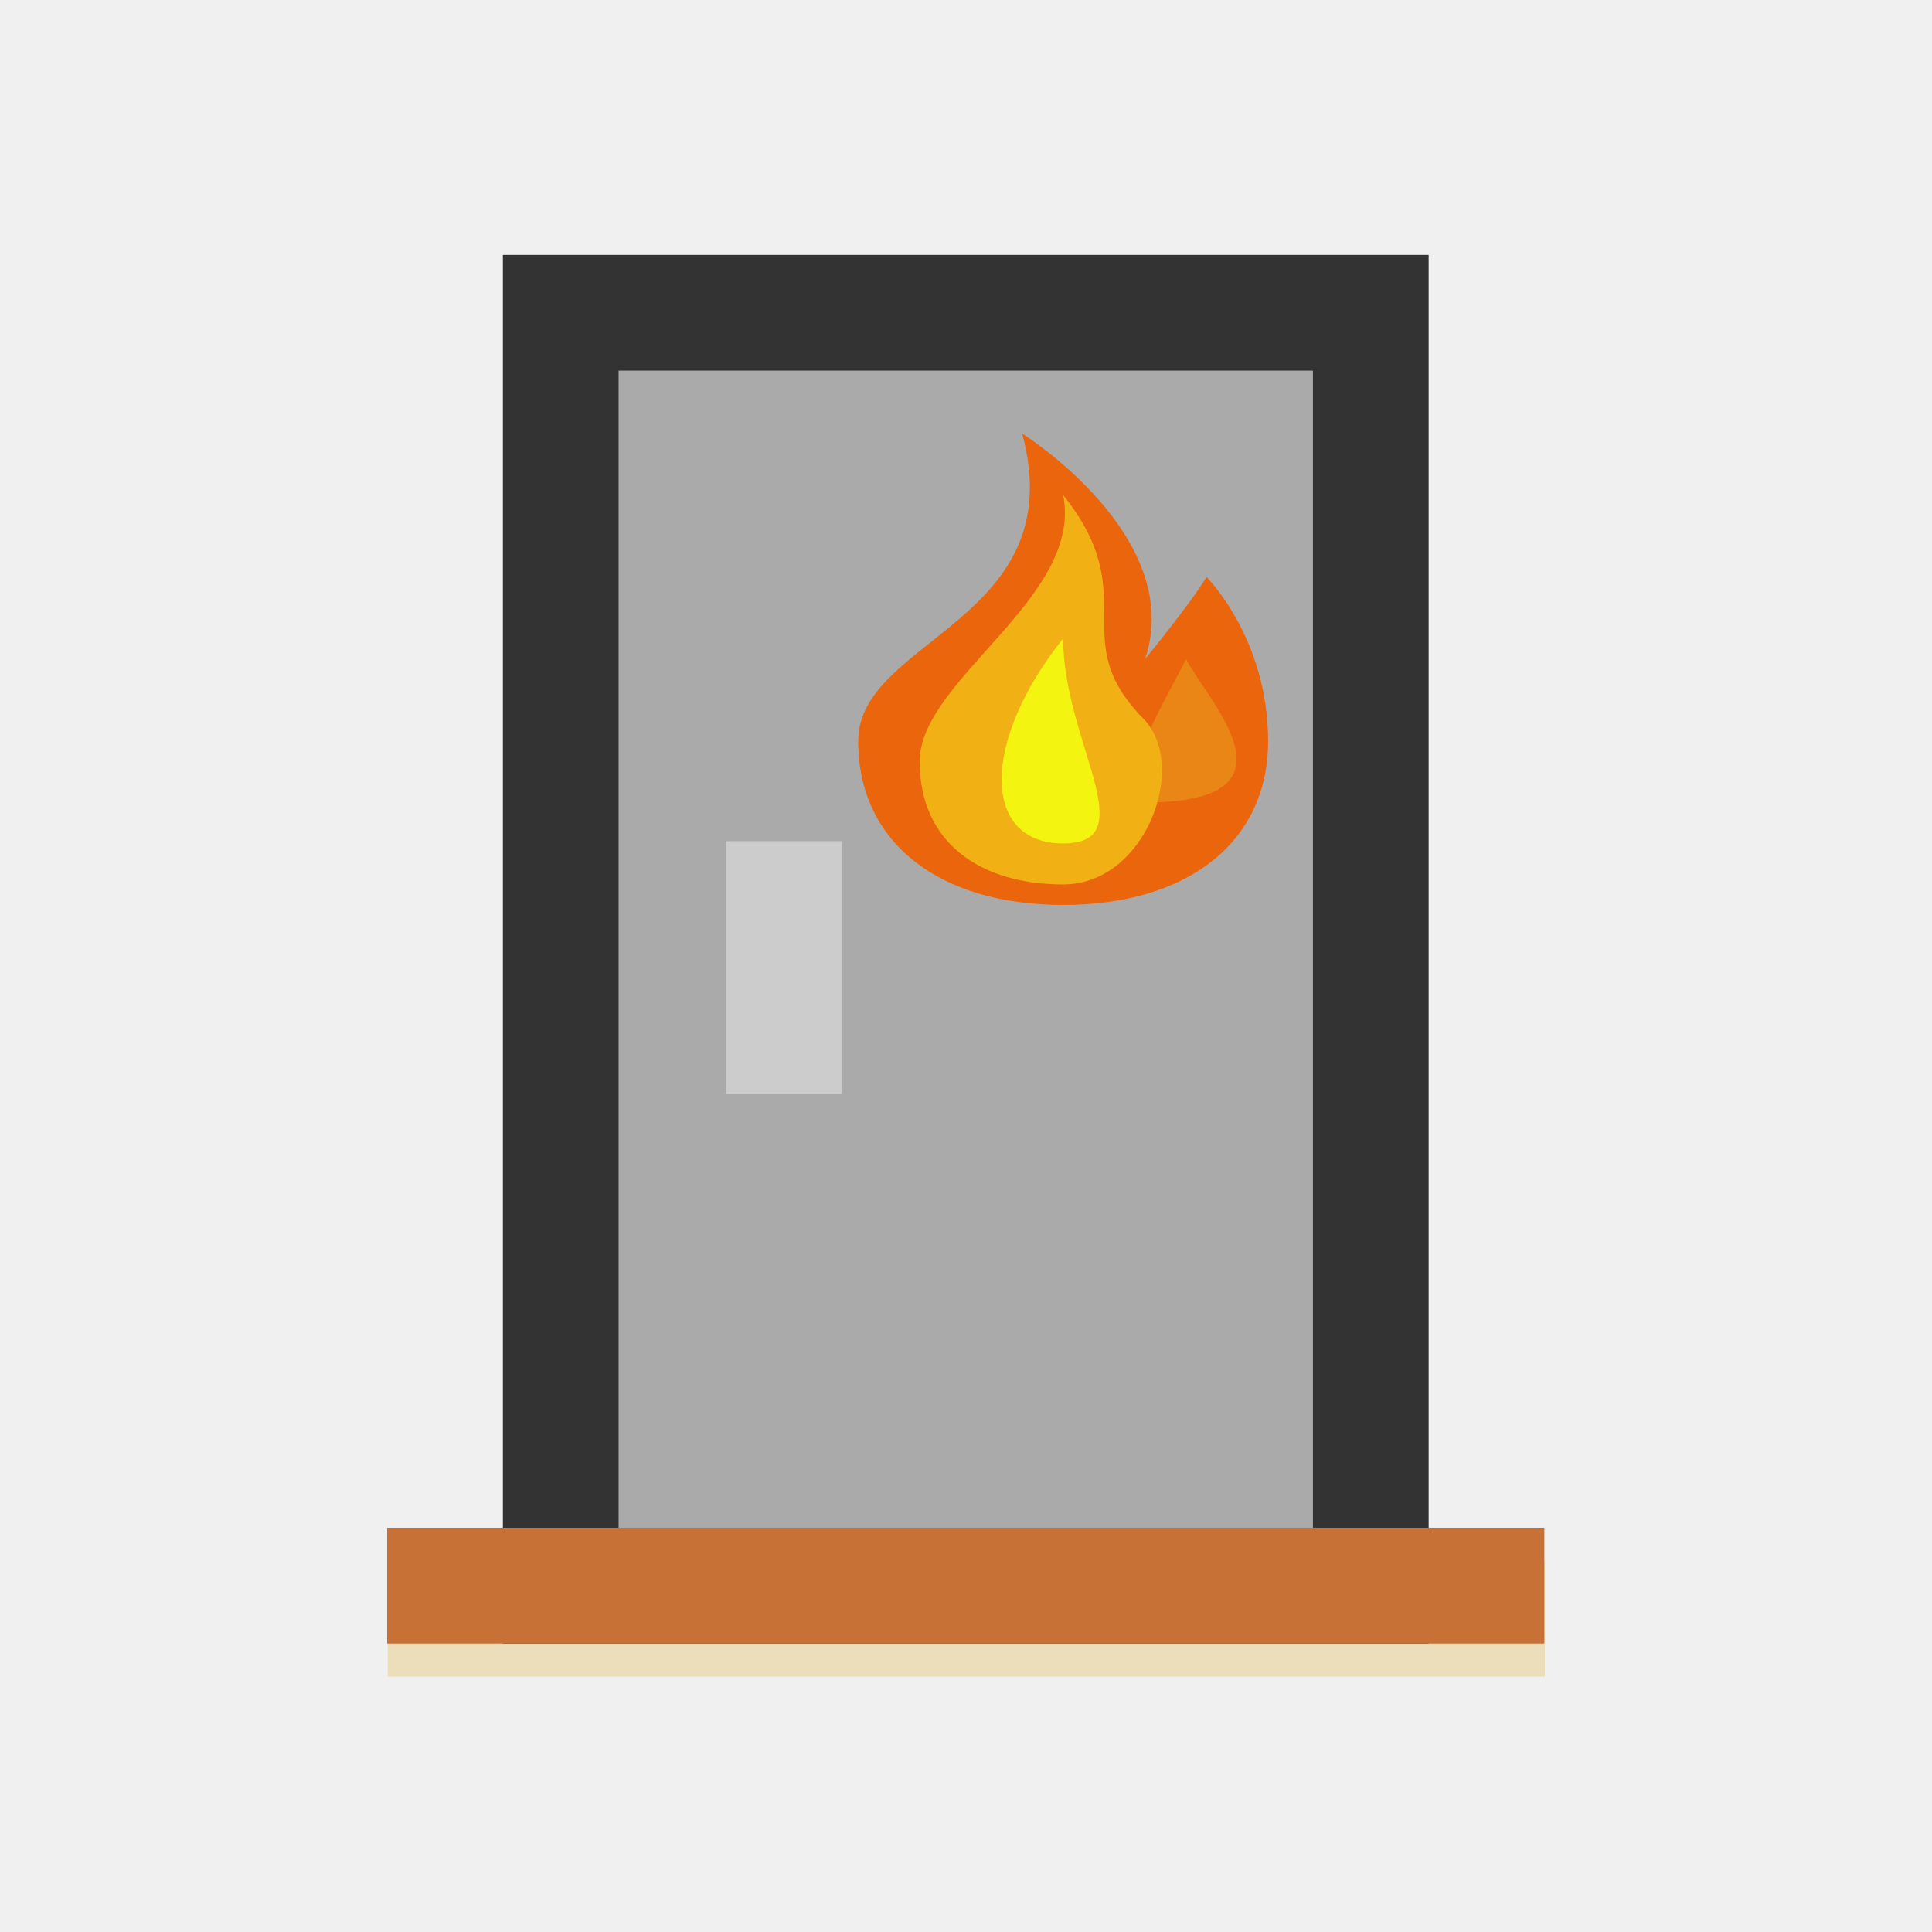
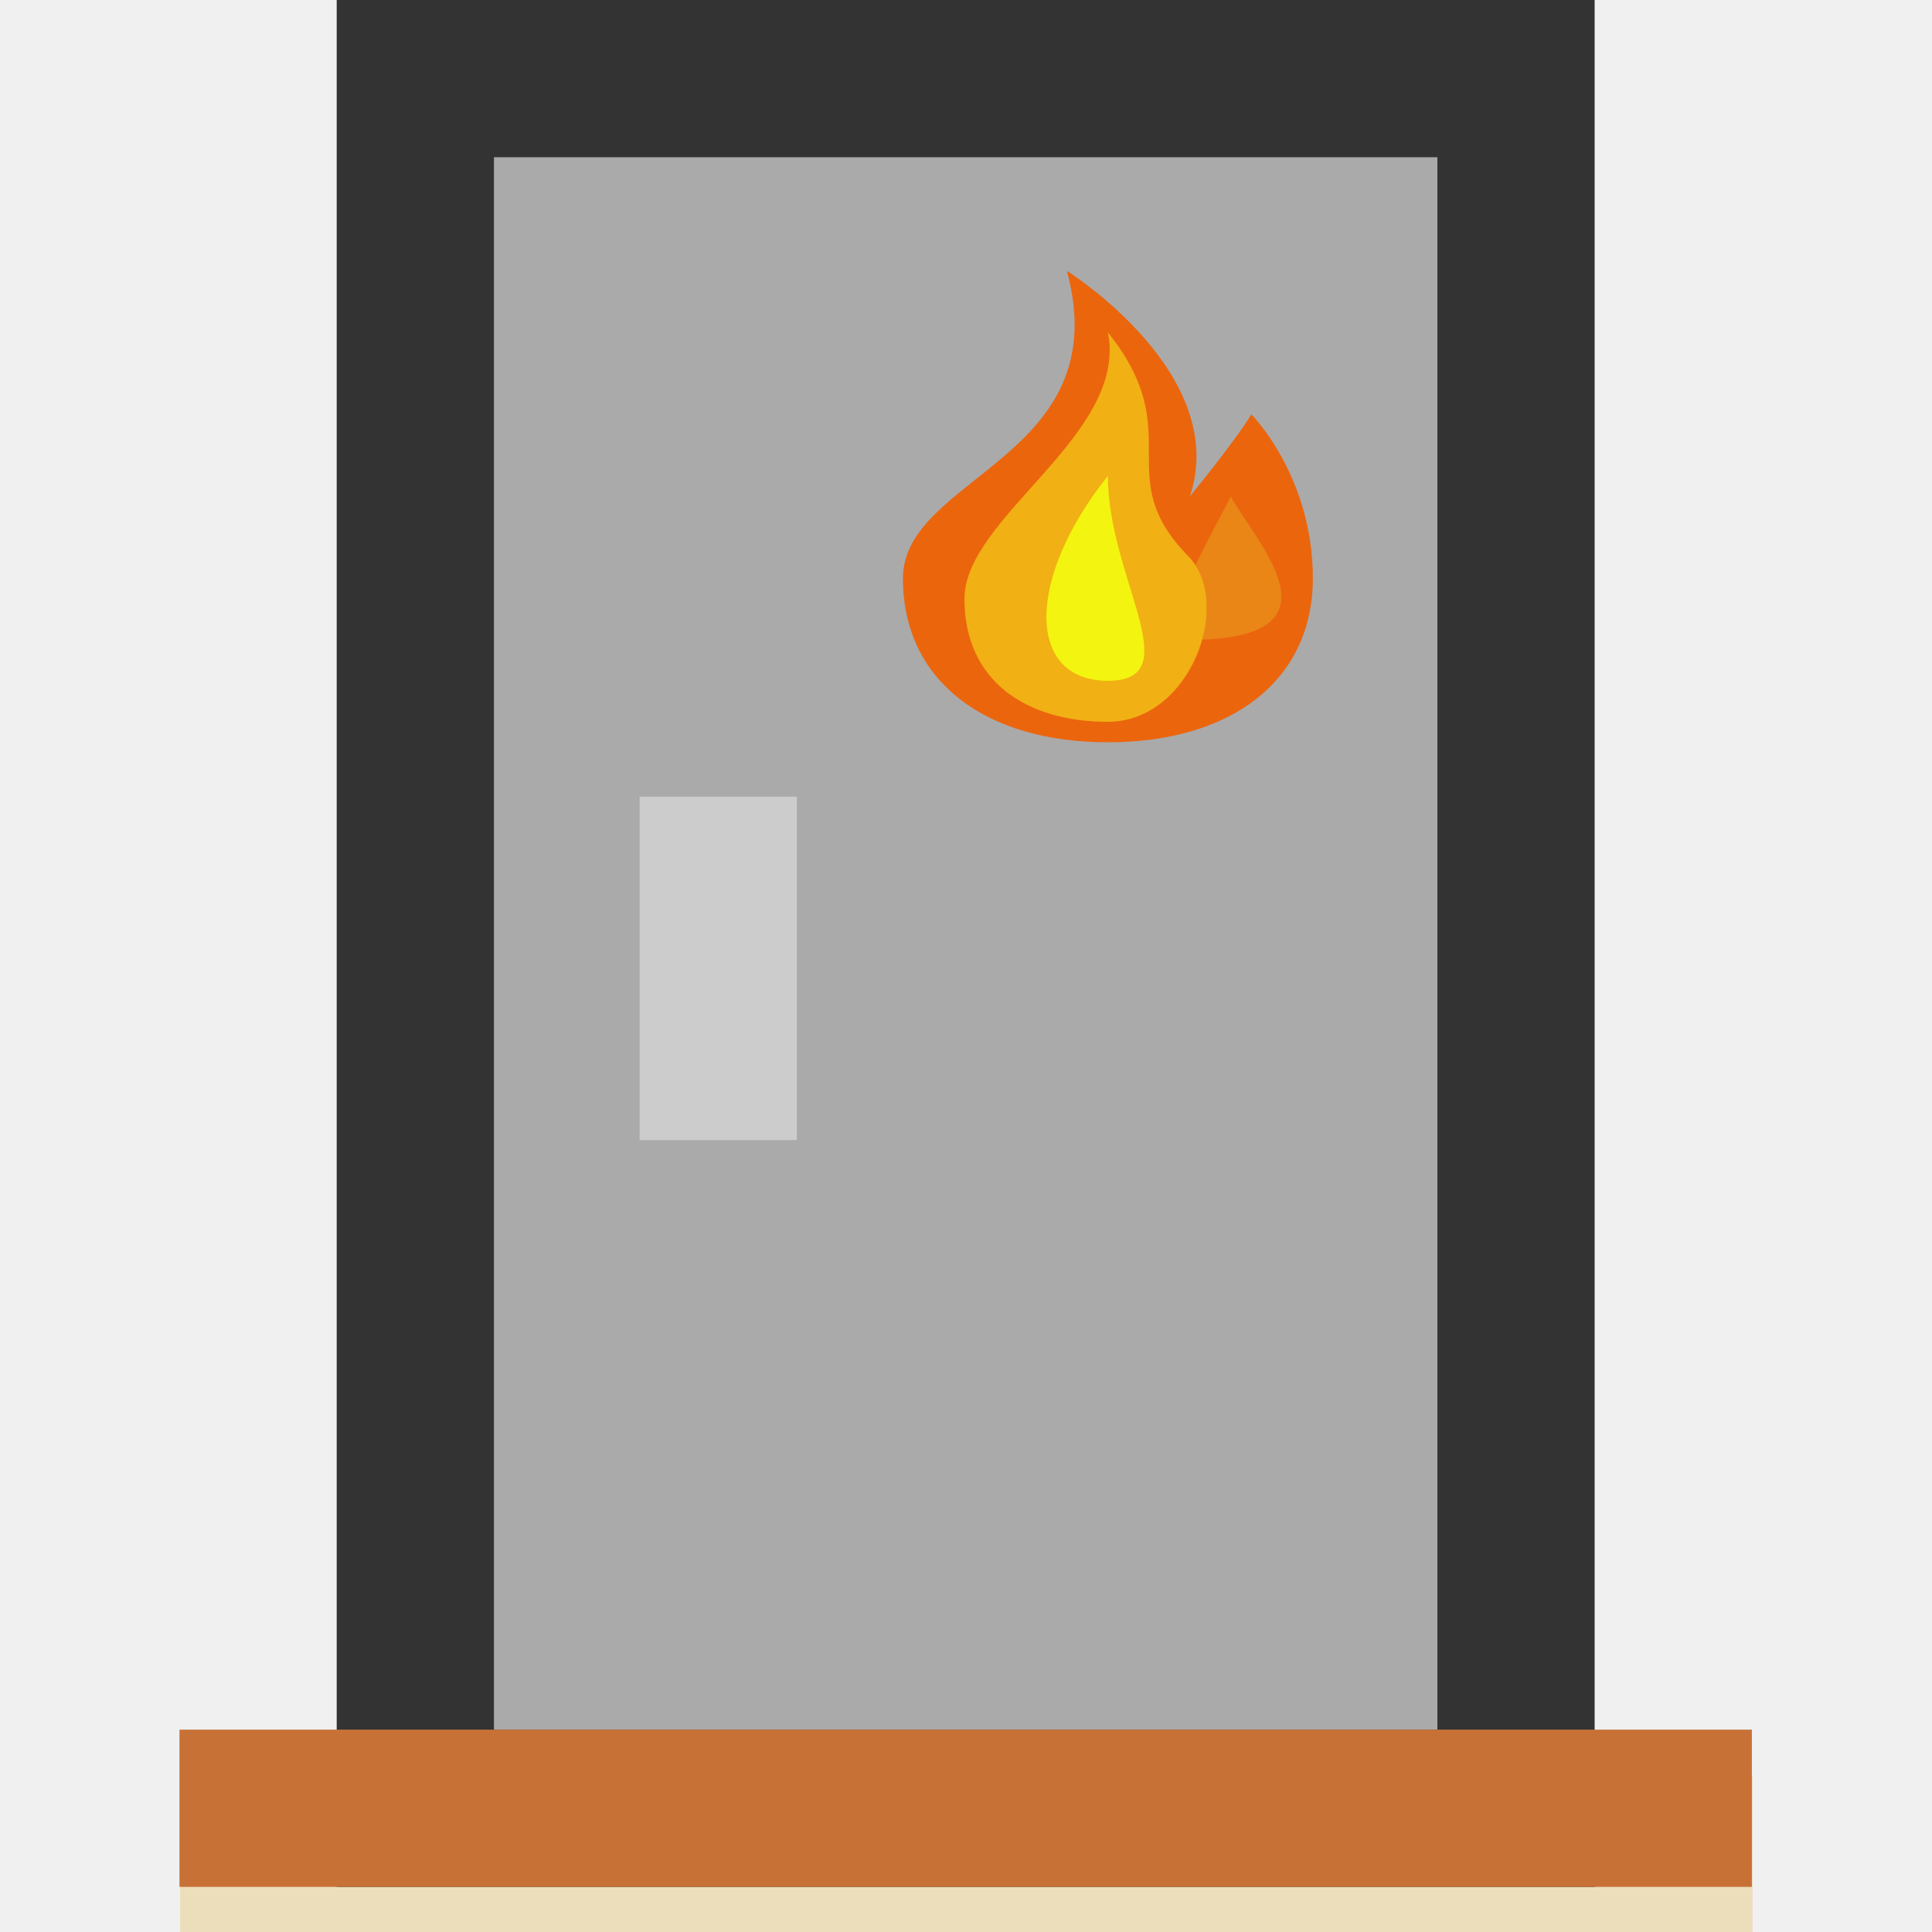
- <svg xmlns="http://www.w3.org/2000/svg" version="1.1" viewBox="0 0 128 128" xml:space="preserve">
-   <path d="m128 64c0 35.346-28.654 64-64 64s-64-28.654-64-64 28.654-64 64-64 64 28.654 64 64" display="none" fill="#fd5" stroke-width=".2" />
-   <g transform="matrix(1.2778,0,0,1.2778,-16.055,-17.869)">
-     <g transform="matrix(6,0,0,6,16,-6215.2)">
-       <path transform="matrix(.13043 0 0 .13043 -.57497 1038)" d="m25.706 108.77h76.664" fill="none" stroke="#c87137" stroke-width="7.667" style="mix-blend-mode:color-burn" />
-       <rect x="4.273" y="1040.9" width="7" height="11" fill="#aaa" stroke="#333" />
-       <path d="m2.773 1051.9h10" fill="none" stroke="#c87137" />
+ <svg xmlns="http://www.w3.org/2000/svg" version="1.1" viewBox="0 0 128 128" xml:space="preserve" id="svg5">
+   <defs id="defs5" />
+   <g transform="matrix(1.736276,0,0,1.736276,-44.77849,-47.22697)" id="g5" style="display:inline">
+     <g transform="matrix(6,0,0,6,16,-6215.2)" id="g4">
+       <path transform="matrix(0.13043,0,0,0.13043,-0.57497,1038)" d="M 25.706,108.77 H 102.37" fill="none" stroke="#c87137" stroke-width="7.667" style="mix-blend-mode:color-burn" id="path2" />
+       <g id="g3">
+         <rect x="4.273" y="1040.9" width="7" height="11" fill="#aaaaaa" stroke="#333333" id="rect2" />
+         <path d="m 2.773,1051.9 h 10" fill="none" stroke="#c87137" id="path3" />
+       </g>
    </g>
-     <rect transform="matrix(6,0,0,6,16.015,-6214.2)" x="5.697" y="1045.3" width="1" height="2.184" fill="#ccc" style="paint-order:normal" />
+     <rect transform="matrix(6,0,0,6,16.015,-6214.2)" x="5.697" y="1045.3" width="1" height="2.184" fill="#cccccc" style="paint-order:normal" id="rect4" />
  </g>
-   <g transform="matrix(.33948 0 0 .33948 48.709 23.291)">
-     <path d="m64 108c-24 0-40-12-40-32s41.882-23.478 32-60c0 0 32 20 24 44 0 0 8.563-10.414 12-16 0 0 12 12 12 32s-16 32-40 32z" fill="#eb650d" />
-     <path d="m88 60c4 8 24 28-8 28-8 0 4-20 8-28z" fill="#e98616" />
-     <path d="m80 72c-16-16 0-24-16-44 4 20-28 36-28 52s12 24 28 24 24.335-22.671 16-32z" fill="#f1b014" />
-     <path d="m64 96c-16 0-16-20 0-40 0 20 16 40 0 40z" fill="#f3f40f" />
+   <g id="g6" transform="matrix(0.3394783,0,0,0.3394783,51.67479,12.51531)" style="display:inline">
+     <path d="M 64,108 C 40,108 24,96 24,76 24,56 65.882,52.522 56,16 c 0,0 32,20 24,44 0,0 8.563,-10.414 12,-16 0,0 12,12 12,32 0,20 -16,32 -40,32 z" fill="#eb650d" id="path3-7" />
+     <path d="m 88,60 c 4,8 24,28 -8,28 -8,0 4,-20 8,-28 z" fill="#e98616" id="path4-0" />
+     <path d="M 80,72 C 64,56 80,48 64,28 68,48 36,64 36,80 c 0,16 12,24 28,24 16,0 24.335,-22.671 16,-32 z" fill="#f1b014" id="path5" />
+     <path d="M 64,96 C 48,96 48,76 64,56 64,76 80,96 64,96 Z" fill="#f3f40f" id="path6" />
+   </g>
+   <g id="g8" transform="matrix(0.332184,0,0,0.332184,51.73184,13.31028)" style="display:none">
+     <g transform="matrix(1.659,0,0,1.659,-49.861,-76.632)" id="g7" style="display:inline">
+       <path d="m 88,92 c 0,10.665 -8.646,19.311 -19.311,19.311 -10.665,0 -19.311,-8.646 -19.311,-19.311 0,-10.109 19.201,-33.475 19.201,-38.576 0,4.928 19.42,27.947 19.42,38.576 z" fill="#3581c8" stroke-width="1.404" id="path3-6" />
+       <path d="M 69.247,60.906 C 73.988,70.987 92.448,87.907 79.112,90.818 65.776,93.73 69.881,69.166 69.247,60.906 Z" fill="#529add" stroke-width="1.404" id="path4" />
+       <path d="m 68.58,53.424 c 2.678,23.584 -9.569,57.459 2.217,57.712 C 79.963,110.606 88.001,102.404 88.001,92 87.467,80.579 74.478,67.465 68.581,53.424 Z" fill="#529add" fill-opacity="0.613" stroke-width="1.784" id="path5-7" />
+       <path d="M 70.024,62.492 C 74.765,72.573 85.855,83.614 77.871,84.596 69.887,85.578 70.658,70.753 70.024,62.492 Z" fill="#87bce1" stroke-width="1.404" id="path6-0" />
+       <path d="m 57.296,80.816 c -13.197,14.858 -0.469,27.086 8.806,28.007 -3.935,-3.086 -13.66,-10.301 -8.806,-28.007 z" fill="#2b68a3" stroke-width="1.404" id="path7" />
+     </g>
+     <g id="g9" transform="matrix(3.001079,0,0,3.001079,-212.1605,-63.13691)" />
+   </g>
+   <g id="g10" transform="matrix(1.155144,0,0,1.155144,-6.455719,-19.58289)" style="display:none">
+     <path d="m 61.864,31.913 c -4.84,0.803 -5.567,3.62 -5.596,3.736 2.445,10.56 14.943,20.672 22.473,23.028 2.303,-0.025 4.219,-5.219 4.327,-5.814 -0.883,-1.741 -4.638,-4.471 -6.582,-4.327 -1.304,1.114 -3.105,2.301 -3.883,2.423 -5.211,-2.548 -8.12,-7.436 -8.23,-8.364 -0.064,-0.521 2.741,-2.935 2.622,-4.191 -1.138,-2.865 -3.024,-5.379 -5.132,-6.492 z" fill="#ffffff" id="path3-9" style="fill:#ffcc00;stroke-width:0.314" />
  </g>
</svg>
